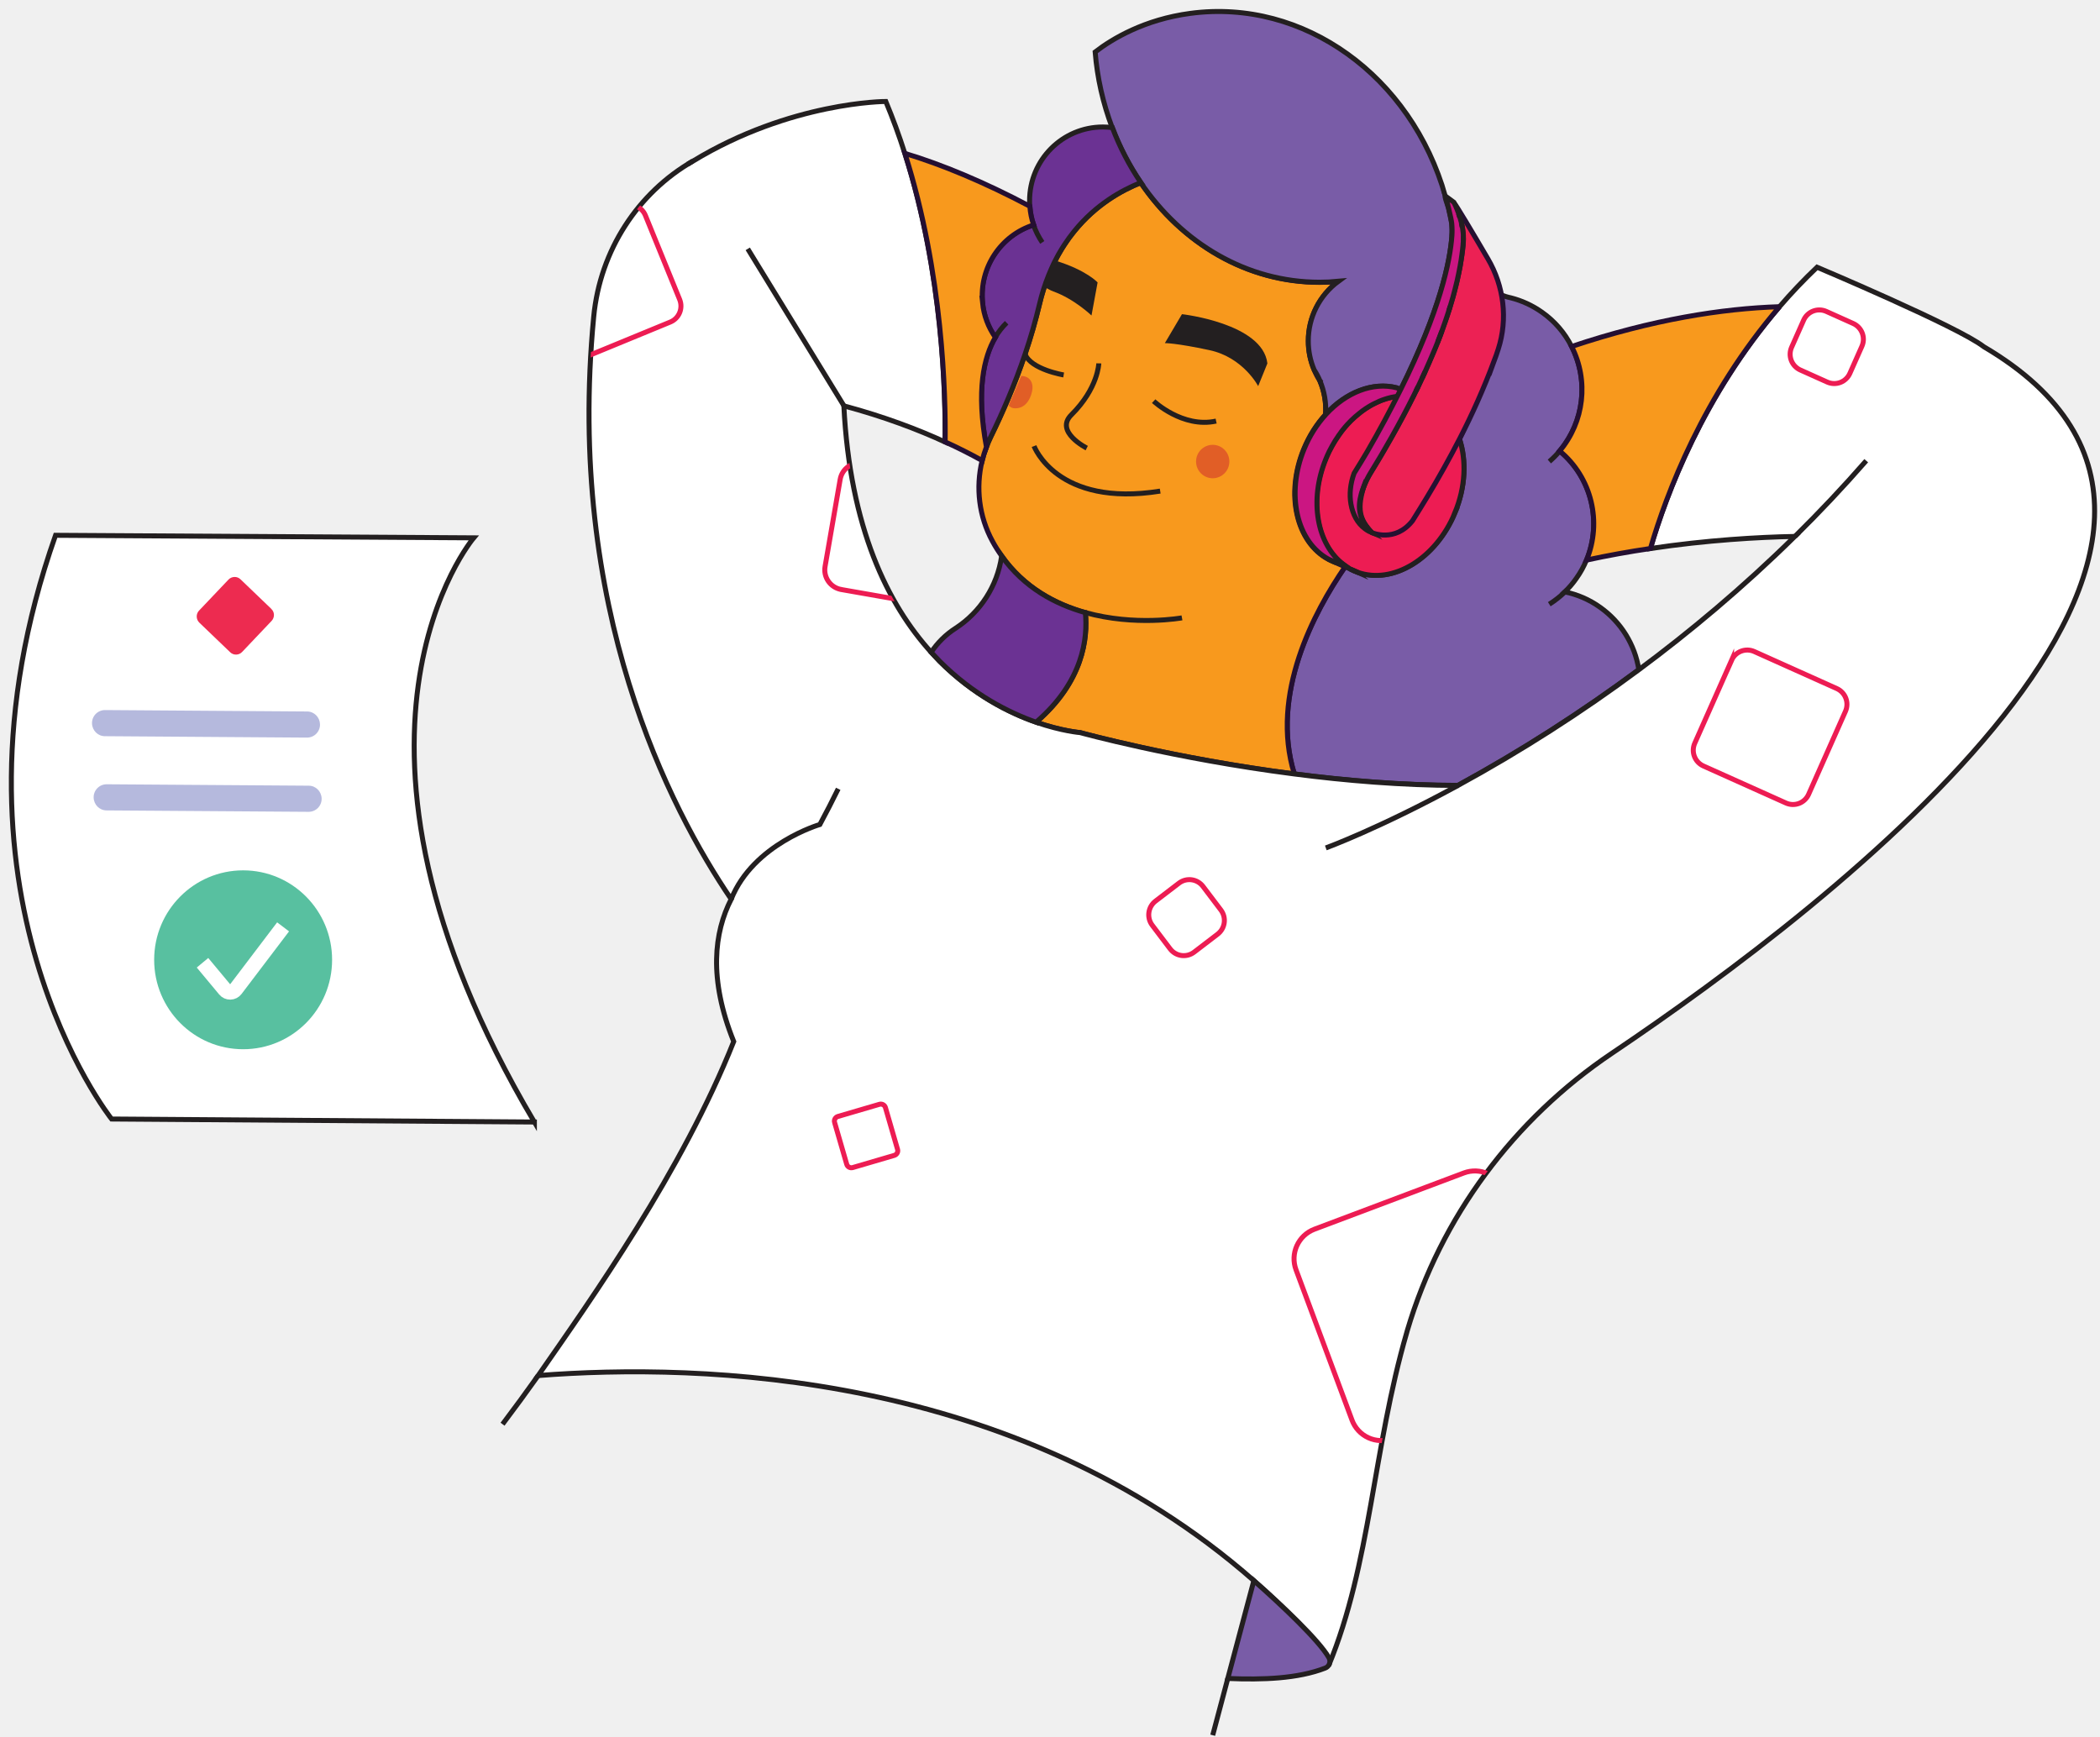
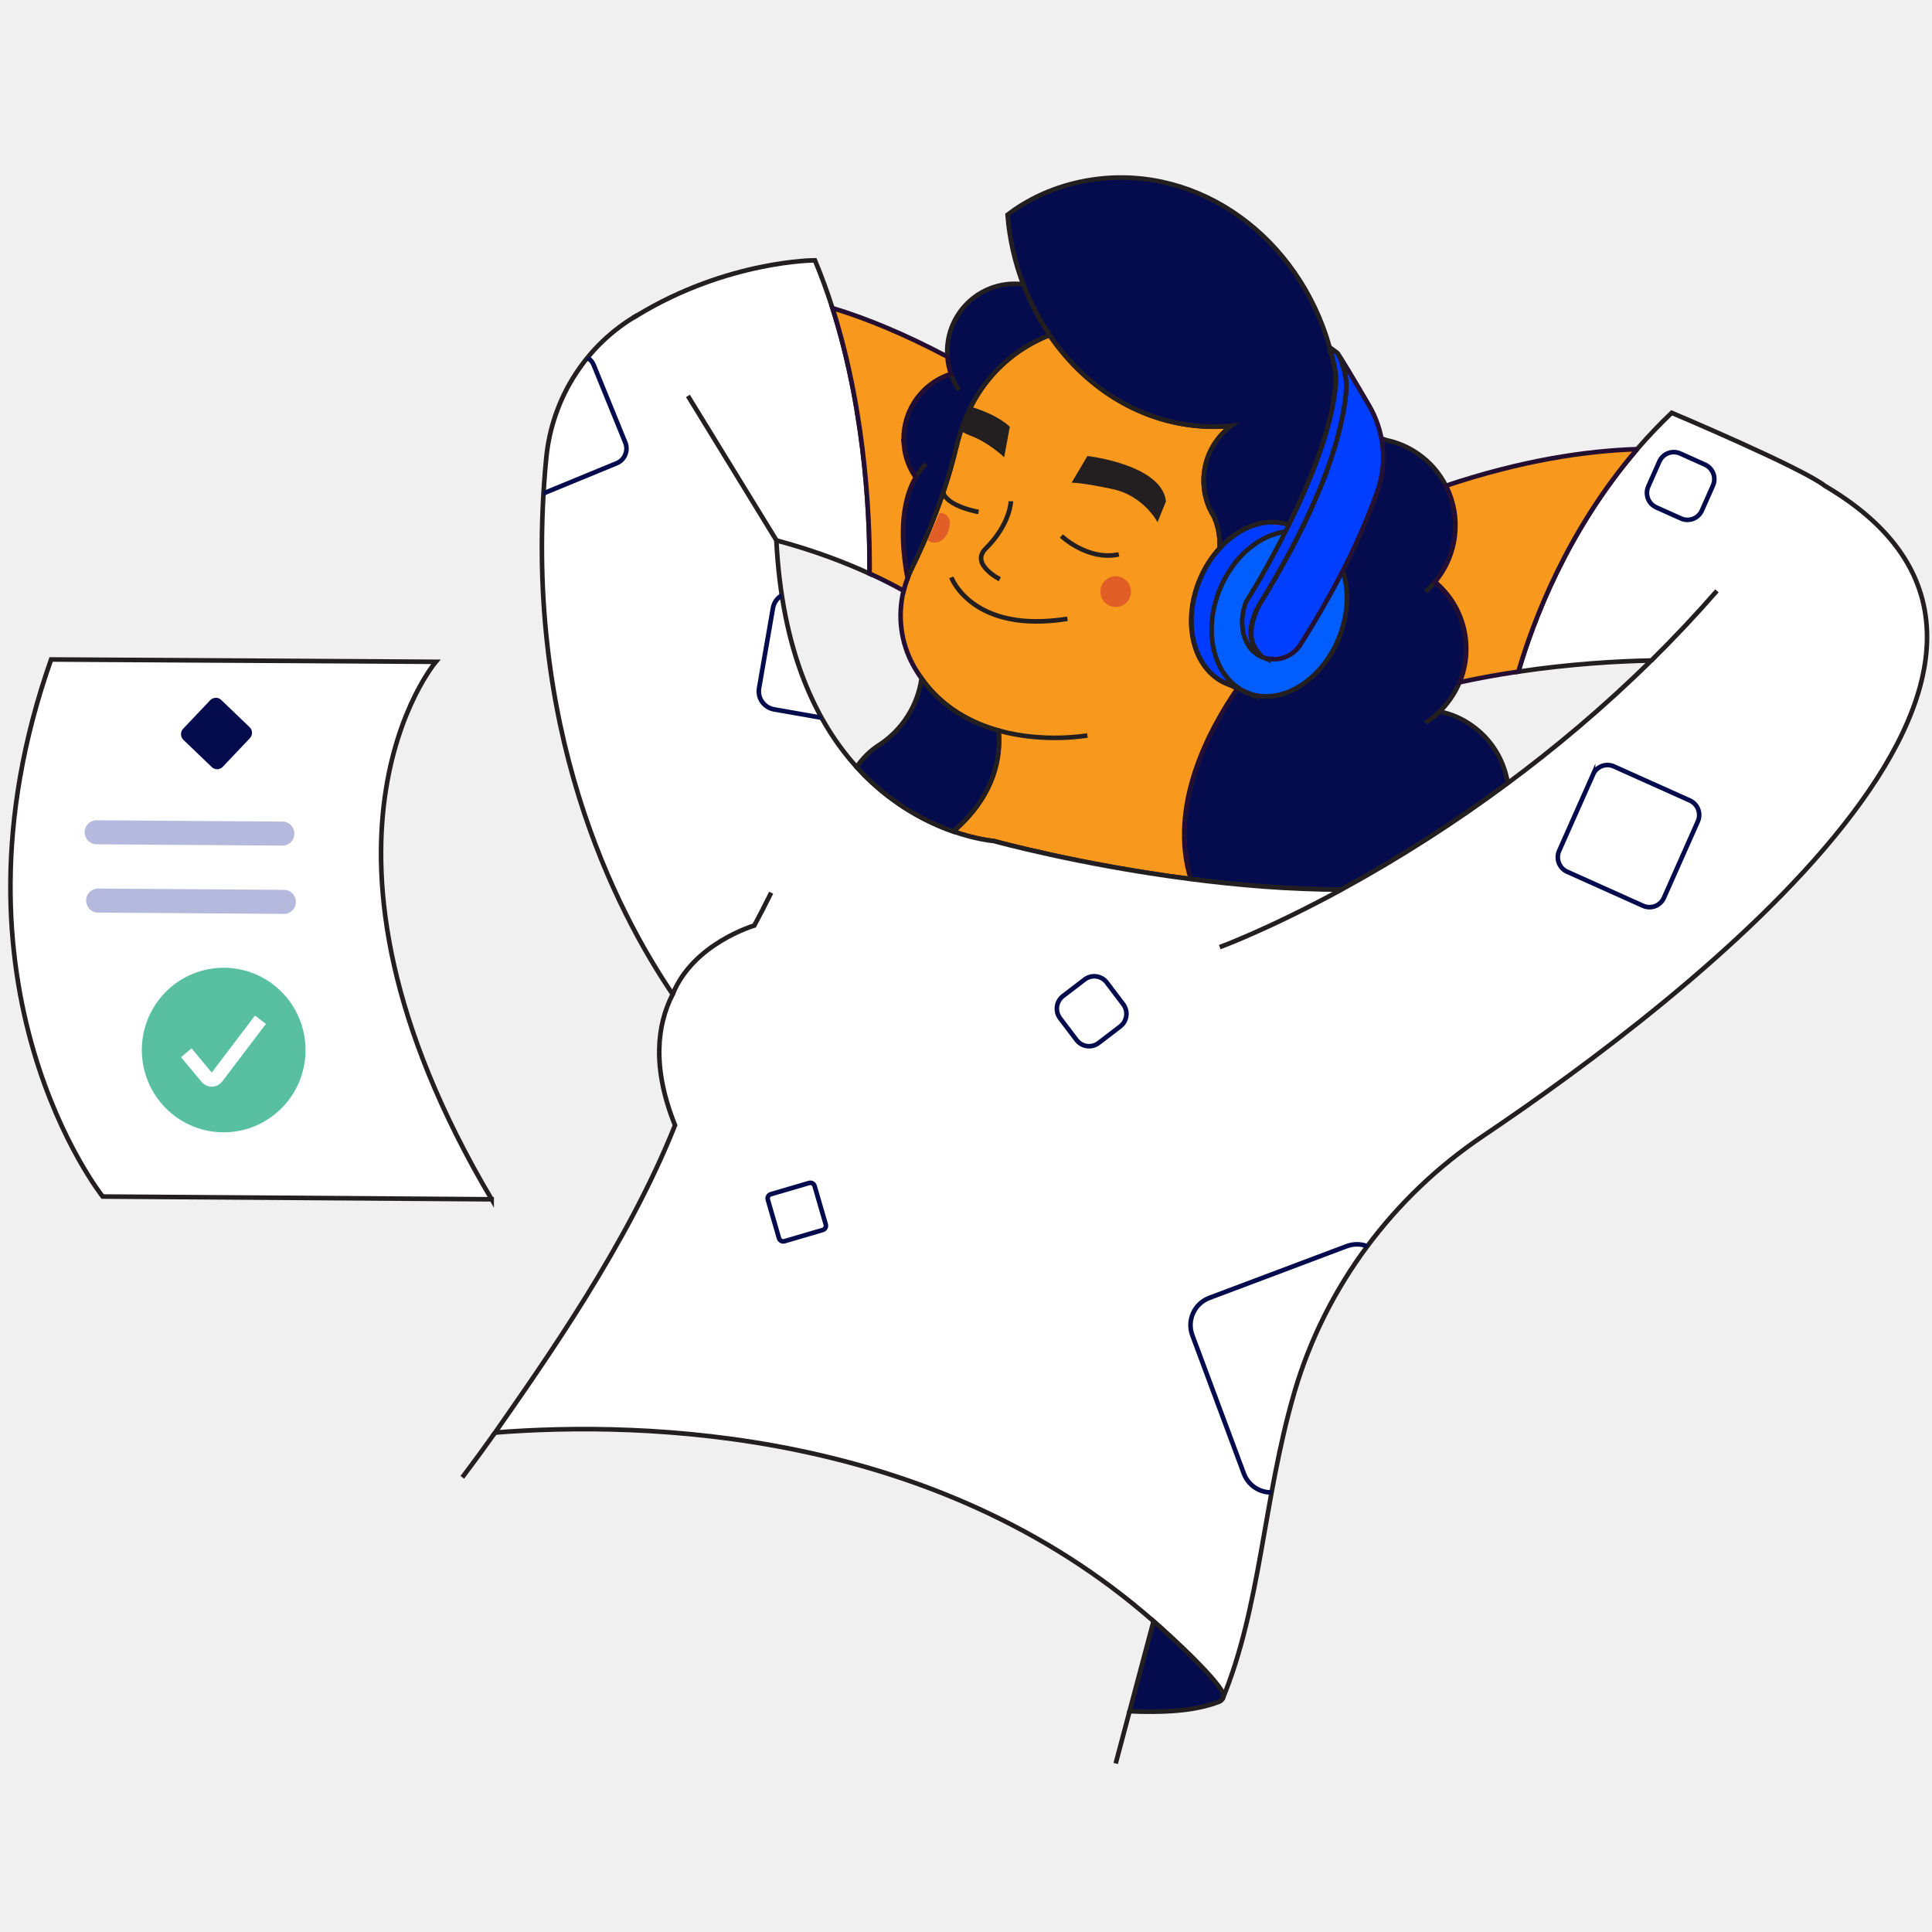
- <svg xmlns="http://www.w3.org/2000/svg" width="243" height="201" fill="none" viewBox="0 0 243 201">
-   <g clip-path="url(#a)">
-     <path fill="#fff" stroke="#231F20" stroke-miterlimit="10" stroke-width=".577" d="m61.837 129.842-48.922-.346s-21.01-26.341-6.487-67.55l48.388.293S35.361 85.15 61.837 129.85z" />
-     <path fill="#B5B9DD" d="M37.028 83.812a1.503 1.503 0 0 1-1.512 1.546l-23.374-.164c-.816 0-1.47-.657-1.495-1.478a1.503 1.503 0 0 1 1.512-1.546l23.374.164c.816 0 1.47.657 1.495 1.477M37.218 92.4a1.503 1.503 0 0 1-1.513 1.546l-23.373-.164c-.817 0-1.47-.657-1.496-1.478a1.503 1.503 0 0 1 1.513-1.546l23.373.164c.817 0 1.47.657 1.496 1.477" />
-     <path fill="#ED2B50" d="m31.4 70.464-3.575-3.43a.96.96 0 0 0-.696-.268 1 1 0 0 0-.688.302l-3.411 3.594a.97.97 0 0 0-.267.7 1 1 0 0 0 .301.691l3.575 3.43c.189.182.438.277.696.268a.96.96 0 0 0 .679-.302l3.411-3.594c.18-.19.275-.44.275-.7a.95.95 0 0 0-.3-.683z" />
-     <path fill="#58C0A0" d="M28.134 121.419c5.685 0 10.294-4.634 10.294-10.35s-4.609-10.35-10.294-10.35-10.295 4.634-10.295 10.35 4.609 10.35 10.295 10.35" />
-     <path stroke="#fff" stroke-miterlimit="10" stroke-width="1.73" d="m23.434 111.413 2.595 3.119a.787.787 0 0 0 1.229-.026l5.5-7.248" />
-     <path fill="#795CA7" stroke="#231F20" stroke-miterlimit="10" stroke-width=".577" d="M189.646 77.486a179 179 0 0 1-20.942 13.4c-6.497-.017-13.002-.562-18.931-1.33-2.836-9.227 2.294-18.782 5.878-23.983l.618.276h.018c.163.095.335.173.498.25.086.035.172.07.258.096l.034.017c4.073 1.469 9.075-1.546 11.283-6.894 1.238-2.972 1.341-6.056.524-8.536 3.24-6.298 2.149-13.39 2.957-17.252.085-.398 1.452.63 2.973.933 1.263.32 2.492.872 3.626 1.676a10.76 10.76 0 0 1 3.412 3.948c1.787 3.516 1.624 7.879-.791 11.326-.189.268-.387.518-.593.769 3.721 3.093 4.924 8.25 3.111 12.622a10.5 10.5 0 0 1-1.169 2.117c-.404.578-.85 1.105-1.34 1.572 1.426.294 2.827.881 4.09 1.788a10.93 10.93 0 0 1 4.477 7.205z" />
-     <path fill="#F8991D" stroke="#240F32" stroke-miterlimit="10" stroke-width=".577" d="M149.772 89.564c-13.99-1.797-24.783-4.786-24.783-4.786s-2.079-.156-5.095-1.201c5.456-4.7 5.989-9.728 5.697-12.683-3.48-.976-7.09-2.894-9.685-6.565-.378-.527-.73-1.08-1.057-1.685-1.572-2.877-1.959-6.212-1.203-9.34.129-.535.292-1.062.49-1.572.146-.397.318-.786.498-1.166 1.367-2.79 2.785-6.056 3.979-9.59a64 64 0 0 0 1.667-5.78 23 23 0 0 1 1.04-3.3c.086-.198.163-.397.249-.596q.129-.295.258-.578.13-.287.275-.562c.086-.164.163-.32.249-.475q.129-.236.258-.458a8 8 0 0 1 .266-.45c.086-.146.181-.293.275-.431.361-.562.748-1.097 1.152-1.581 2.492-3.076 5.474-4.743 7.699-5.624 4.77 7.006 12.263 11.533 20.693 11.533.739 0 1.461-.035 2.183-.104a8.52 8.52 0 0 0-3.48 6.895c0 1.192.24 2.324.678 3.352.172.423.387.829.636 1.218.55 1.27.765 2.618.679 3.922-1.014 1.097-1.882 2.454-2.518 3.991-2.165 5.236-.876 10.808 2.862 12.787h.017l.791.362 1.108.493c-3.583 5.2-8.713 14.756-5.878 23.983z" />
-     <path fill="#fff" stroke="#231F20" stroke-miterlimit="10" stroke-width=".577" d="M186.509 121.893c-11.326 7.629-19.774 18.929-23.658 32.061-.026.095-.051.19-.077.276-3.901 13.417-4.176 26.799-9.032 38.523.396-1.27-4.941-6.583-8.653-9.84-27.567-24.19-63.943-25.201-82.814-23.732 6.23-8.959 16.654-23.646 22.627-38.653-2.93-7.283-2.26-12.63-.293-16.475-7.072-10.41-19.163-33.65-15.906-67.421.74-7.698 5.139-14.341 11.455-17.978h.009c11.377-6.912 22.334-6.912 22.334-6.912a75 75 0 0 1 2.199 6.005c4.426 13.9 4.727 28.095 4.658 33.4-3.102-1.426-7.012-2.921-11.713-4.182.714 14.108 5.07 22.963 10.106 28.518.327.354.662.708.988 1.045 3.876 3.88 8.018 5.953 11.154 7.05 3.017 1.045 5.096 1.2 5.096 1.2s10.793 2.99 24.783 4.787c5.93.769 12.435 1.313 18.931 1.33a178.6 178.6 0 0 0 20.942-13.399c5.869-4.354 12.014-9.477 18.046-15.421-4.245.086-10.157.423-16.714 1.4 1.83-6.29 6.101-17.711 14.944-27.992a63 63 0 0 1 4.339-4.561s16.293 6.868 19.292 9.2c37.742 22.22-17.332 64.475-43.043 81.771Z" />
-     <path stroke="#231F20" stroke-miterlimit="10" stroke-width=".577" d="M125.591 70.887c5.757 1.607 11.18.613 11.18.613" />
-     <path fill="#795CA7" stroke="#231F20" stroke-miterlimit="10" stroke-width=".577" d="M168.007 27.302c-.215 2.98-1.375 8.605-5.93 17.788l-.481-.216c-2.767-.717-5.878.527-8.206 3.067a8.5 8.5 0 0 0-.679-3.922 7 7 0 0 0-.292-.622c-.112-.199-.224-.406-.353-.596a8.5 8.5 0 0 1-.679-3.352 8.55 8.55 0 0 1 3.481-6.895c-.722.07-1.453.104-2.183.104-8.43 0-15.923-4.518-20.693-11.533a30.6 30.6 0 0 1-3.3-6.367 32 32 0 0 1-1.967-8.743c1.993-1.538 5.706-3.759 11.008-4.467 13.104-1.754 25.582 7.24 29.518 21.166-.138-.095.163.787.352 1.34.137.596.266 1.2.378 1.814.043.475.052.941.017 1.408z" />
-     <path stroke="#231F20" stroke-miterlimit="10" stroke-width=".577" d="m153.751 64.734.791.355c-.095-.035-.198-.078-.293-.113a4 4 0 0 1-.498-.242ZM164.166 46.014l-.705-.31" />
-     <path fill="#ED1C53" stroke="#231F20" stroke-miterlimit="10" stroke-width=".577" d="M168.368 59.328c-2.208 5.339-7.201 8.354-11.283 6.894l-.034-.018-.765-.336h-.017a8 8 0 0 1-.567-.355c-.086-.052-.164-.112-.25-.172-3.102-2.307-4.056-7.439-2.053-12.268 1.684-4.078 4.992-6.8 8.275-7.206a6 6 0 0 1 1.847.026c.086.01.155.026.241.035q.194.037.387.086l1.847.821c1.349.89 2.329 2.29 2.879 3.965.825 2.471.713 5.564-.524 8.536z" />
-     <path stroke="#231F20" stroke-miterlimit="10" stroke-width=".577" d="M157.051 66.203q-.129-.04-.258-.095a5 5 0 0 1-.498-.233l.765.337zM166.014 46.833l-1.848-.821c.284.069.559.164.825.276.361.156.705.337 1.023.545Z" />
-     <path fill="#CB1682" stroke="#231F20" stroke-miterlimit="10" stroke-width=".577" d="M163.779 45.929a2 2 0 0 0-.241-.035 6.2 6.2 0 0 0-1.323-.069c-.095 0-.181 0-.275.017-.086 0-.172.009-.249.026h-.009c-.086.009-.172.026-.249.035a6 6 0 0 0-.885.198l-.335.104c-.421.138-.843.32-1.255.536-.095.052-.198.095-.292.155-.095.052-.181.095-.267.156q-.386.233-.773.518c-.094.07-.189.138-.275.216a12 12 0 0 0-1.014.89c-.137.138-.284.285-.421.44l-.009.01c-.154.172-.318.353-.464.544-.129.155-.257.32-.369.492-.069.078-.12.155-.172.233 0 0-.009.009-.009.017-.111.156-.214.32-.318.484-.025.026-.034.052-.051.07-.129.215-.258.423-.378.647-.121.216-.232.424-.344.648a.4.4 0 0 0-.026.06q-.18.364-.335.752c-2.002 4.83-1.048 9.962 2.054 12.268a5.5 5.5 0 0 1-.911-.25l-.791-.355h-.017c-3.738-1.987-5.027-7.559-2.861-12.794a13.6 13.6 0 0 1 2.518-3.992c2.337-2.548 5.439-3.784 8.206-3.067l.481.216 1.375.605h.017s.086.07.121.095q.1.063.189.138z" />
-     <path fill="#EC2154" stroke="#251132" stroke-miterlimit="10" stroke-width=".577" d="M172.837 41.901a83 83 0 0 1-3.944 8.89 113 113 0 0 1-3.756 6.73c-.541.89-1.099 1.806-1.692 2.747-2.028 2.575-4.718 1.365-4.718 1.365-1.538-1.546-1.633-2.903-1.212-4.449.095-.337.206-.665.344-.985a10.4 10.4 0 0 1 .782-1.546c.284-.458.559-.907.825-1.357a127 127 0 0 0 1.572-2.712c.929-1.65 1.762-3.214 2.501-4.7a1 1 0 0 1 .052-.095s0-.017.008-.026c.086-.173.172-.337.249-.51.086-.173.164-.337.25-.5.163-.338.318-.666.464-.994.111-.251.232-.502.343-.743.164-.363.318-.718.473-1.072.077-.172.155-.337.215-.5.086-.2.163-.39.249-.58a35.58 35.58 0 0 0 .524-1.279c.172-.422.327-.837.473-1.243s.292-.804.421-1.192c.069-.2.138-.39.198-.58.068-.19.129-.38.18-.56q.092-.283.172-.554c.06-.19.112-.363.163-.544q.077-.27.155-.527c.077-.276.155-.544.215-.812l.051-.199.078-.294c.051-.19.094-.38.137-.578.069-.294.129-.588.189-.873.026-.147.052-.285.086-.415.026-.147.052-.293.086-.44.077-.432.138-.856.198-1.262.026-.13.034-.259.051-.388q.013-.107.026-.2c.026-.198.043-.388.06-.578v-.07l.026-.301a3.4 3.4 0 0 0 0-.657c0-.078-.009-.155-.017-.242 0-.035 0-.078-.009-.112 0-.07-.008-.13-.026-.199-.008-.086-.025-.181-.034-.276-.009-.06-.026-.121-.034-.182-.035-.155-.069-.32-.103-.466 0-.035-.018-.07-.026-.095-.035-.156-.086-.32-.129-.467 0-.017-.009-.035-.017-.052a12.187 12.187 0 0 0-.361-1.02c-.052-.129-.103-.258-.163-.38a4 4 0 0 0-.172-.362c.18.138 2.182 3.499 3.927 6.48 1.856 3.153 2.329 6.963 1.203 10.453-.163.51-.344 1.028-.533 1.538z" />
-     <path fill="#CB1682" stroke="#231F20" stroke-miterlimit="10" stroke-width=".577" d="M169.322 27.3v.657c0 .104-.008.199-.026.302v.07c-.017.19-.034.38-.06.578-.026.19-.051.398-.077.588-.052.406-.12.83-.198 1.261-.051.276-.103.562-.163.847-.06.293-.12.587-.189.881-.069.285-.138.579-.215.872l-.051.2q-.101.399-.215.811c-.052.173-.095.355-.155.527-.052.182-.103.363-.163.545-.052.181-.112.362-.172.553-.052.19-.112.371-.181.561-.06.19-.128.38-.197.579-.138.389-.275.786-.421 1.192q-.23.608-.473 1.244c-.094.233-.18.467-.275.691a9 9 0 0 1-.249.588c-.077.19-.163.38-.249.579-.069.164-.138.337-.215.5q-.23.53-.473 1.072c-.112.25-.232.492-.344.743q-.218.49-.464.993c-.085.165-.154.337-.249.502-.086.172-.163.337-.249.51 0 0 0 .017-.009.025a1 1 0 0 1-.051.095 105 105 0 0 1-2.501 4.7 108 108 0 0 1-2.397 4.07 10 10 0 0 0-.782 1.537c-.138.328-.25.657-.344.993-.421 1.547-.327 2.903 1.212 4.45l-.344-.147h-.009a4 4 0 0 1-.447-.294c-.85-.63-1.4-1.659-1.606-2.86-.19-1.097-.078-2.332.369-3.55q.8-1.286 1.521-2.506a129 129 0 0 0 3.867-7.188c4.554-9.174 5.715-14.807 5.929-17.788a8.4 8.4 0 0 0-.017-1.4c-.051-.63-.601-2.73-.73-3.17.154.112.326.224.498.345.155.113.318.234.481.355q.094.18.172.363c.06.13.112.25.164.38.068.172.137.337.197.518.06.164.112.328.163.501 0 .017.009.035.018.052l.129.466c0 .035.017.07.025.095l.103.467c.009.06.026.121.035.181q.024.145.034.277c.009.069.017.138.026.199 0 .034.009.077.009.112q.002.127.017.242z" />
-     <path stroke="#231F20" stroke-miterlimit="10" stroke-width=".577" d="M168.935 25.202a8 8 0 0 0-.164-.5M169.201 26.29c-.035-.155-.069-.319-.103-.466M167.81 35.44q-.08.269-.172.552M166.838 38.334q-.217.608-.473 1.244M164.905 43.016c-.111.25-.223.492-.343.743M164.089 44.754c-.086.164-.163.337-.249.501M158.082 55.56a8 8 0 0 0-.224.631M158.718 61.633c-.997-1.157-1.925-2.246-.868-5.434" />
-     <path fill="#6B3293" stroke="#231F20" stroke-miterlimit="10" stroke-width=".577" d="M132.01 21.132c-2.217.88-5.208 2.548-7.7 5.624-.395.484-.782 1.02-1.151 1.58a7 7 0 0 0-.275.433 8 8 0 0 0-.267.449c-.094.147-.172.302-.258.458-.085.155-.171.31-.249.475-.094.181-.189.363-.275.562-.094.19-.18.38-.258.578-.085.2-.171.398-.249.596a23 23 0 0 0-1.04 3.3 63 63 0 0 1-1.667 5.78c-1.194 3.534-2.612 6.8-3.978 9.59q-.282.57-.499 1.166c-1.211-6.522-.318-10.401 1.031-12.682a8.55 8.55 0 0 1 4.426-13.02 8.5 8.5 0 0 1-.438-2.16c-.026-.207-.026-.414-.026-.63 0-4.717 3.798-8.536 8.49-8.536.37 0 .739.026 1.091.07a30.6 30.6 0 0 0 3.3 6.367z" />
-     <path stroke="#231F20" stroke-miterlimit="10" stroke-width=".577" d="M120.606 28.054a8.6 8.6 0 0 1-1.014-2.03M180.484 52.184c-.369.449-.773.855-1.203 1.226M181.078 68.504c-.559.544-1.16 1.01-1.805 1.417M152.874 44.268c-.051-.086-.111-.164-.154-.25M116.482 37.35a8 8 0 0 0-1.315 1.684" />
-     <path fill="#6B3293" stroke="#231F20" stroke-miterlimit="10" stroke-width=".577" d="M119.892 83.577c-3.136-1.098-7.278-3.171-11.154-7.05a62 62 0 0 1-.988-1.046 9.6 9.6 0 0 1 2.827-2.781 11.99 11.99 0 0 0 5.319-8.285v-.087c2.604 3.672 6.213 5.59 9.694 6.566.292 2.955-.241 7.983-5.698 12.682Z" />
-     <path fill="#F8991D" stroke="#240F32" stroke-miterlimit="10" stroke-width=".577" d="M113.698 35.068a8.4 8.4 0 0 0 1.478 3.974c-1.341 2.29-2.235 6.16-1.032 12.682-.197.519-.36 1.037-.489 1.573a62 62 0 0 0-4.288-2.16c.068-5.304-.232-19.49-4.658-33.39 4.297 1.304 9.1 3.29 14.462 6.124.052.752.198 1.469.439 2.16-3.781 1.192-6.334 4.933-5.904 9.046z" />
-     <path stroke="#231F20" stroke-miterlimit="10" stroke-width=".577" d="M80.158 18.645c-.207.12-.413.25-.619.38M215.949 53.315a161 161 0 0 1-8.25 8.76M168.712 90.895c-9.186 5.002-15.296 7.23-15.296 7.23" />
-     <path fill="#F8991D" stroke="#240F32" stroke-miterlimit="10" stroke-width=".577" d="M205.929 35.482c-8.843 10.281-13.113 21.702-14.952 27.992a114 114 0 0 0-7.391 1.339c1.814-4.372.619-9.538-3.11-12.622a11.025 11.025 0 0 0 1.383-12.095c9.375-3.136 17.41-4.389 24.061-4.605z" />
-     <path stroke="#231F20" stroke-miterlimit="10" stroke-width=".577" d="M62.275 159.18a237 237 0 0 1-4.125 5.633" />
-     <path fill="#795CA7" stroke="#231F20" stroke-miterlimit="10" stroke-width=".577" d="M145.089 182.912c3.127 2.747 7.553 6.92 8.687 8.925a.84.84 0 0 1-.438 1.2c-3.171 1.227-7.184 1.365-11.266 1.201z" />
-     <path stroke="#231F20" stroke-miterlimit="10" stroke-width=".577" d="m142.073 194.238-1.745 6.566" />
-     <path fill="#231F20" d="m134.795 39.699 1.976-3.343s9.35 1.053 9.883 5.701l-1.066 2.627s-1.719-3.326-5.637-4.164c-3.919-.838-5.147-.812-5.147-.812zM120.933 33.27c.318.13.61.337.953.458 2.407.855 4.417 2.782 4.417 2.782l.705-3.827s-1.289-1.426-4.89-2.523l-1.177 3.11z" />
-     <path stroke="#231F20" stroke-miterlimit="10" stroke-width=".577" d="M127.146 42.049s-.061 2.868-3.171 5.952c-1.985 1.961 1.778 3.853 1.778 3.853M119.652 51.621s2.621 7.127 14.6 5.21M133.497 46.42s3.351 3.162 7.227 2.307M123.081 43.389s-3.79-.63-4.469-2.41" />
-     <path fill="#E15E26" d="M140.328 55.345a1.93 1.93 0 0 0 1.925-1.935 1.93 1.93 0 0 0-1.925-1.935 1.93 1.93 0 0 0-1.925 1.935 1.93 1.93 0 0 0 1.925 1.935M116.705 46.948c.309.208.395.303.791.303 1.065 0 1.693-.89 1.925-1.936s-.284-1.805-1.246-1.805z" />
-     <path stroke="#231F20" stroke-miterlimit="10" stroke-width=".577" d="m97.654 46.957-11.129-18.16" />
-     <path fill="#fff" d="M96.993 91.283a122 122 0 0 1-2.123 4.13s-7.691 2.246-10.252 8.622" />
-     <path stroke="#231F20" stroke-miterlimit="10" stroke-width=".577" d="M96.993 91.283a122 122 0 0 1-2.123 4.13s-7.691 2.246-10.252 8.622" />
-     <mask id="b" width="181" height="182" x="62" y="11" maskUnits="userSpaceOnUse" style="mask-type:luminance">
-       <path fill="#fff" d="M186.509 121.893c-11.326 7.629-19.774 18.929-23.658 32.061-.026.095-.051.19-.077.276-3.901 13.417-4.176 26.799-9.032 38.523.396-1.27-4.941-6.583-8.653-9.84-27.567-24.19-63.943-25.201-82.814-23.732 6.23-8.959 16.654-23.646 22.627-38.653-2.93-7.283-2.26-12.63-.293-16.475-7.072-10.41-19.163-33.65-15.906-67.421.74-7.698 5.139-14.341 11.455-17.978h.009c11.377-6.912 22.334-6.912 22.334-6.912a75 75 0 0 1 2.199 6.005c4.426 13.9 4.727 28.095 4.658 33.4-3.102-1.426-7.012-2.921-11.713-4.182.714 14.108 5.07 22.963 10.106 28.518.327.354.662.708.988 1.045 3.876 3.88 8.018 5.953 11.154 7.05 3.017 1.045 5.096 1.2 5.096 1.2s10.793 2.99 24.783 4.787c5.93.769 12.435 1.313 18.931 1.33a178.6 178.6 0 0 0 20.942-13.399c5.869-4.354 12.014-9.477 18.046-15.421-4.245.086-10.157.423-16.714 1.4 1.83-6.29 6.101-17.711 14.944-27.992a63 63 0 0 1 4.339-4.561s16.293 6.868 19.292 9.2c37.742 22.22-17.332 64.475-43.043 81.771" />
-     </mask>
-     <g stroke="#ED1C53" stroke-miterlimit="10" stroke-width=".577" mask="url(#b)">
-       <path d="m97.34 68.22 10.014 1.755a2.295 2.295 0 0 0 2.654-1.876l1.746-10.069a2.305 2.305 0 0 0-1.866-2.668l-10.015-1.756a2.296 2.296 0 0 0-2.654 1.877L95.473 65.55a2.306 2.306 0 0 0 1.866 2.668ZM149.971 146.951l6.476 17.386a3.63 3.63 0 0 0 4.679 2.141l17.294-6.511a3.66 3.66 0 0 0 2.129-4.704l-6.476-17.387a3.63 3.63 0 0 0-4.679-2.14l-17.294 6.511a3.66 3.66 0 0 0-2.129 4.704ZM208.321 42.816l3.115 1.398a1.98 1.98 0 0 0 2.622-1.01l1.39-3.131a2 2 0 0 0-1.003-2.636l-3.116-1.398a1.98 1.98 0 0 0-2.622 1.01l-1.39 3.132a2 2 0 0 0 1.004 2.635ZM96.576 129.897l1.402 4.835a.56.56 0 0 0 .693.382l4.809-1.41a.56.56 0 0 0 .38-.696l-1.402-4.836a.56.56 0 0 0-.693-.381l-4.81 1.41a.56.56 0 0 0-.38.696ZM166.401 77.436l.719 2.48a.56.56 0 0 0 .693.382l2.466-.723a.563.563 0 0 0 .38-.697l-.719-2.48a.56.56 0 0 0-.693-.381l-2.467.723a.56.56 0 0 0-.379.696ZM61.331 30.431l3.964 9.73a1.98 1.98 0 0 0 2.589 1.09l9.678-3.984a2 2 0 0 0 1.085-2.603l-3.964-9.73a1.98 1.98 0 0 0-2.589-1.09l-9.678 3.984a2 2 0 0 0-1.085 2.603ZM200.37 76.406l-4.262 9.602a2 2 0 0 0 1.004 2.635l9.55 4.285a1.98 1.98 0 0 0 2.621-1.009l4.262-9.601a2 2 0 0 0-1.003-2.636l-9.55-4.285a1.98 1.98 0 0 0-2.622 1.01ZM133.332 107.073l2.066 2.729a1.976 1.976 0 0 0 2.781.38l2.715-2.077a2 2 0 0 0 .378-2.797l-2.066-2.729a1.98 1.98 0 0 0-2.782-.38l-2.715 2.077a2.003 2.003 0 0 0-.377 2.797Z" />
-     </g>
+ <svg xmlns="http://www.w3.org/2000/svg" id="SvgjsSvg1560" width="288" height="288" version="1.1">
+   <defs id="SvgjsDefs1561" />
+   <g id="SvgjsG1562">
+     <svg viewBox="0 0 243 201" width="288" height="288">
+       <g clip-path="url(#a)">
+         <path fill="#fff" stroke="#231F20" stroke-miterlimit="10" stroke-width=".577" d="m61.837 129.842-48.922-.346s-21.01-26.341-6.487-67.55l48.388.293S35.361 85.15 61.837 129.85z" class="svgShape colorffffff-1 svgStroke colorStroke231f20-1 selectable" />
+         <path fill="#B5B9DD" d="M37.028 83.812a1.503 1.503 0 0 1-1.512 1.546l-23.374-.164c-.816 0-1.47-.657-1.495-1.478a1.503 1.503 0 0 1 1.512-1.546l23.374.164c.816 0 1.47.657 1.495 1.477M37.218 92.4a1.503 1.503 0 0 1-1.513 1.546l-23.373-.164c-.817 0-1.47-.657-1.496-1.478a1.503 1.503 0 0 1 1.513-1.546l23.373.164c.817 0 1.47.657 1.496 1.477" class="svgShape colorb5b9dd-2 selectable" />
+         <path fill="#050c4e" d="m31.4 70.464-3.575-3.43a.96.96 0 0 0-.696-.268 1 1 0 0 0-.688.302l-3.411 3.594a.97.97 0 0 0-.267.7 1 1 0 0 0 .301.691l3.575 3.43c.189.182.438.277.696.268a.96.96 0 0 0 .679-.302l3.411-3.594c.18-.19.275-.44.275-.7a.95.95 0 0 0-.3-.683z" class="svgShape colored2b50-3 selectable" />
+         <path fill="#58C0A0" d="M28.134 121.419c5.685 0 10.294-4.634 10.294-10.35s-4.609-10.35-10.294-10.35-10.295 4.634-10.295 10.35 4.609 10.35 10.295 10.35" class="svgShape color58c0a0-4 selectable" />
+         <path stroke="#fff" stroke-miterlimit="10" stroke-width="1.73" d="m23.434 111.413 2.595 3.119a.787.787 0 0 0 1.229-.026l5.5-7.248" fill="none" class="svgStroke colorStrokeffffff-5 selectable" />
+         <path fill="#050c4e" stroke="#231F20" stroke-miterlimit="10" stroke-width=".577" d="M189.646 77.486a179 179 0 0 1-20.942 13.4c-6.497-.017-13.002-.562-18.931-1.33-2.836-9.227 2.294-18.782 5.878-23.983l.618.276h.018c.163.095.335.173.498.25.086.035.172.07.258.096l.034.017c4.073 1.469 9.075-1.546 11.283-6.894 1.238-2.972 1.341-6.056.524-8.536 3.24-6.298 2.149-13.39 2.957-17.252.085-.398 1.452.63 2.973.933 1.263.32 2.492.872 3.626 1.676a10.76 10.76 0 0 1 3.412 3.948c1.787 3.516 1.624 7.879-.791 11.326-.189.268-.387.518-.593.769 3.721 3.093 4.924 8.25 3.111 12.622a10.5 10.5 0 0 1-1.169 2.117c-.404.578-.85 1.105-1.34 1.572 1.426.294 2.827.881 4.09 1.788a10.93 10.93 0 0 1 4.477 7.205z" class="svgShape color795ca7-6 svgStroke colorStroke231f20-6 selectable" />
+         <path fill="#F8991D" stroke="#240F32" stroke-miterlimit="10" stroke-width=".577" d="M149.772 89.564c-13.99-1.797-24.783-4.786-24.783-4.786s-2.079-.156-5.095-1.201c5.456-4.7 5.989-9.728 5.697-12.683-3.48-.976-7.09-2.894-9.685-6.565-.378-.527-.73-1.08-1.057-1.685-1.572-2.877-1.959-6.212-1.203-9.34.129-.535.292-1.062.49-1.572.146-.397.318-.786.498-1.166 1.367-2.79 2.785-6.056 3.979-9.59a64 64 0 0 0 1.667-5.78 23 23 0 0 1 1.04-3.3c.086-.198.163-.397.249-.596q.129-.295.258-.578.13-.287.275-.562c.086-.164.163-.32.249-.475q.129-.236.258-.458a8 8 0 0 1 .266-.45c.086-.146.181-.293.275-.431.361-.562.748-1.097 1.152-1.581 2.492-3.076 5.474-4.743 7.699-5.624 4.77 7.006 12.263 11.533 20.693 11.533.739 0 1.461-.035 2.183-.104a8.52 8.52 0 0 0-3.48 6.895c0 1.192.24 2.324.678 3.352.172.423.387.829.636 1.218.55 1.27.765 2.618.679 3.922-1.014 1.097-1.882 2.454-2.518 3.991-2.165 5.236-.876 10.808 2.862 12.787h.017l.791.362 1.108.493c-3.583 5.2-8.713 14.756-5.878 23.983z" class="svgShape colorf8991d-7 svgStroke colorStroke240f32-7 selectable" />
+         <path fill="#ffffff" stroke="#231F20" stroke-miterlimit="10" stroke-width=".577" d="M186.509 121.893c-11.326 7.629-19.774 18.929-23.658 32.061-.026.095-.051.19-.077.276-3.901 13.417-4.176 26.799-9.032 38.523.396-1.27-4.941-6.583-8.653-9.84-27.567-24.19-63.943-25.201-82.814-23.732 6.23-8.959 16.654-23.646 22.627-38.653-2.93-7.283-2.26-12.63-.293-16.475-7.072-10.41-19.163-33.65-15.906-67.421.74-7.698 5.139-14.341 11.455-17.978h.009c11.377-6.912 22.334-6.912 22.334-6.912a75 75 0 0 1 2.199 6.005c4.426 13.9 4.727 28.095 4.658 33.4-3.102-1.426-7.012-2.921-11.713-4.182.714 14.108 5.07 22.963 10.106 28.518.327.354.662.708.988 1.045 3.876 3.88 8.018 5.953 11.154 7.05 3.017 1.045 5.096 1.2 5.096 1.2s10.793 2.99 24.783 4.787c5.93.769 12.435 1.313 18.931 1.33a178.6 178.6 0 0 0 20.942-13.399c5.869-4.354 12.014-9.477 18.046-15.421-4.245.086-10.157.423-16.714 1.4 1.83-6.29 6.101-17.711 14.944-27.992a63 63 0 0 1 4.339-4.561s16.293 6.868 19.292 9.2c37.742 22.22-17.332 64.475-43.043 81.771Z" class="svgShape colorffffff-8 svgStroke colorStroke231f20-8 selectable" />
+         <path stroke="#231F20" stroke-miterlimit="10" stroke-width=".577" d="M125.591 70.887c5.757 1.607 11.18.613 11.18.613" fill="none" class="svgStroke colorStroke231f20-9 selectable" />
+         <path fill="#050c4e" stroke="#231F20" stroke-miterlimit="10" stroke-width=".577" d="M168.007 27.302c-.215 2.98-1.375 8.605-5.93 17.788l-.481-.216c-2.767-.717-5.878.527-8.206 3.067a8.5 8.5 0 0 0-.679-3.922 7 7 0 0 0-.292-.622c-.112-.199-.224-.406-.353-.596a8.5 8.5 0 0 1-.679-3.352 8.55 8.55 0 0 1 3.481-6.895c-.722.07-1.453.104-2.183.104-8.43 0-15.923-4.518-20.693-11.533a30.6 30.6 0 0 1-3.3-6.367 32 32 0 0 1-1.967-8.743c1.993-1.538 5.706-3.759 11.008-4.467 13.104-1.754 25.582 7.24 29.518 21.166-.138-.095.163.787.352 1.34.137.596.266 1.2.378 1.814.043.475.052.941.017 1.408z" class="svgShape color795ca7-10 svgStroke colorStroke231f20-10 selectable" />
+         <path stroke="#231F20" stroke-miterlimit="10" stroke-width=".577" d="m153.751 64.734.791.355c-.095-.035-.198-.078-.293-.113a4 4 0 0 1-.498-.242ZM164.166 46.014l-.705-.31" fill="none" class="svgStroke colorStroke231f20-11 selectable" />
+         <path fill="#005eff" stroke="#231F20" stroke-miterlimit="10" stroke-width=".577" d="M168.368 59.328c-2.208 5.339-7.201 8.354-11.283 6.894l-.034-.018-.765-.336h-.017a8 8 0 0 1-.567-.355c-.086-.052-.164-.112-.25-.172-3.102-2.307-4.056-7.439-2.053-12.268 1.684-4.078 4.992-6.8 8.275-7.206a6 6 0 0 1 1.847.026c.086.01.155.026.241.035q.194.037.387.086l1.847.821c1.349.89 2.329 2.29 2.879 3.965.825 2.471.713 5.564-.524 8.536z" class="svgShape colored1c53-12 svgStroke colorStroke231f20-12 selectable" />
+         <path stroke="#231F20" stroke-miterlimit="10" stroke-width=".577" d="M157.051 66.203q-.129-.04-.258-.095a5 5 0 0 1-.498-.233l.765.337zM166.014 46.833l-1.848-.821c.284.069.559.164.825.276.361.156.705.337 1.023.545Z" fill="none" class="svgStroke colorStroke231f20-13 selectable" />
+         <path fill="#003cff" stroke="#231F20" stroke-miterlimit="10" stroke-width=".577" d="M163.779 45.929a2 2 0 0 0-.241-.035 6.2 6.2 0 0 0-1.323-.069c-.095 0-.181 0-.275.017-.086 0-.172.009-.249.026h-.009c-.086.009-.172.026-.249.035a6 6 0 0 0-.885.198l-.335.104c-.421.138-.843.32-1.255.536-.095.052-.198.095-.292.155-.095.052-.181.095-.267.156q-.386.233-.773.518c-.094.07-.189.138-.275.216a12 12 0 0 0-1.014.89c-.137.138-.284.285-.421.44l-.009.01c-.154.172-.318.353-.464.544-.129.155-.257.32-.369.492-.069.078-.12.155-.172.233 0 0-.009.009-.009.017-.111.156-.214.32-.318.484-.025.026-.034.052-.051.07-.129.215-.258.423-.378.647-.121.216-.232.424-.344.648a.4.4 0 0 0-.026.06q-.18.364-.335.752c-2.002 4.83-1.048 9.962 2.054 12.268a5.5 5.5 0 0 1-.911-.25l-.791-.355h-.017c-3.738-1.987-5.027-7.559-2.861-12.794a13.6 13.6 0 0 1 2.518-3.992c2.337-2.548 5.439-3.784 8.206-3.067l.481.216 1.375.605h.017s.086.07.121.095q.1.063.189.138z" class="svgShape colorcb1682-14 svgStroke colorStroke231f20-14 selectable" />
+         <path fill="#003fff" stroke="#251132" stroke-miterlimit="10" stroke-width=".577" d="M172.837 41.901a83 83 0 0 1-3.944 8.89 113 113 0 0 1-3.756 6.73c-.541.89-1.099 1.806-1.692 2.747-2.028 2.575-4.718 1.365-4.718 1.365-1.538-1.546-1.633-2.903-1.212-4.449.095-.337.206-.665.344-.985a10.4 10.4 0 0 1 .782-1.546c.284-.458.559-.907.825-1.357a127 127 0 0 0 1.572-2.712c.929-1.65 1.762-3.214 2.501-4.7a1 1 0 0 1 .052-.095s0-.017.008-.026c.086-.173.172-.337.249-.51.086-.173.164-.337.25-.5.163-.338.318-.666.464-.994.111-.251.232-.502.343-.743.164-.363.318-.718.473-1.072.077-.172.155-.337.215-.5.086-.2.163-.39.249-.58a35.58 35.58 0 0 0 .524-1.279c.172-.422.327-.837.473-1.243s.292-.804.421-1.192c.069-.2.138-.39.198-.58.068-.19.129-.38.18-.56q.092-.283.172-.554c.06-.19.112-.363.163-.544q.077-.27.155-.527c.077-.276.155-.544.215-.812l.051-.199.078-.294c.051-.19.094-.38.137-.578.069-.294.129-.588.189-.873.026-.147.052-.285.086-.415.026-.147.052-.293.086-.44.077-.432.138-.856.198-1.262.026-.13.034-.259.051-.388q.013-.107.026-.2c.026-.198.043-.388.06-.578v-.07l.026-.301a3.4 3.4 0 0 0 0-.657c0-.078-.009-.155-.017-.242 0-.035 0-.078-.009-.112 0-.07-.008-.13-.026-.199-.008-.086-.025-.181-.034-.276-.009-.06-.026-.121-.034-.182-.035-.155-.069-.32-.103-.466 0-.035-.018-.07-.026-.095-.035-.156-.086-.32-.129-.467 0-.017-.009-.035-.017-.052a12.187 12.187 0 0 0-.361-1.02c-.052-.129-.103-.258-.163-.38a4 4 0 0 0-.172-.362c.18.138 2.182 3.499 3.927 6.48 1.856 3.153 2.329 6.963 1.203 10.453-.163.51-.344 1.028-.533 1.538z" class="svgShape colorec2154-15 svgStroke colorStroke251132-15 selectable" />
+         <path fill="#003aff" stroke="#231F20" stroke-miterlimit="10" stroke-width=".577" d="M169.322 27.3v.657c0 .104-.008.199-.026.302v.07c-.017.19-.034.38-.06.578-.026.19-.051.398-.077.588-.052.406-.12.83-.198 1.261-.051.276-.103.562-.163.847-.06.293-.12.587-.189.881-.069.285-.138.579-.215.872l-.051.2q-.101.399-.215.811c-.052.173-.095.355-.155.527-.052.182-.103.363-.163.545-.052.181-.112.362-.172.553-.052.19-.112.371-.181.561-.06.19-.128.38-.197.579-.138.389-.275.786-.421 1.192q-.23.608-.473 1.244c-.094.233-.18.467-.275.691a9 9 0 0 1-.249.588c-.077.19-.163.38-.249.579-.069.164-.138.337-.215.5q-.23.53-.473 1.072c-.112.25-.232.492-.344.743q-.218.49-.464.993c-.085.165-.154.337-.249.502-.086.172-.163.337-.249.51 0 0 0 .017-.009.025a1 1 0 0 1-.051.095 105 105 0 0 1-2.501 4.7 108 108 0 0 1-2.397 4.07 10 10 0 0 0-.782 1.537c-.138.328-.25.657-.344.993-.421 1.547-.327 2.903 1.212 4.45l-.344-.147h-.009a4 4 0 0 1-.447-.294c-.85-.63-1.4-1.659-1.606-2.86-.19-1.097-.078-2.332.369-3.55q.8-1.286 1.521-2.506a129 129 0 0 0 3.867-7.188c4.554-9.174 5.715-14.807 5.929-17.788a8.4 8.4 0 0 0-.017-1.4c-.051-.63-.601-2.73-.73-3.17.154.112.326.224.498.345.155.113.318.234.481.355q.094.18.172.363c.06.13.112.25.164.38.068.172.137.337.197.518.06.164.112.328.163.501 0 .017.009.035.018.052l.129.466c0 .035.017.07.025.095l.103.467c.009.06.026.121.035.181q.024.145.034.277c.009.069.017.138.026.199 0 .034.009.077.009.112q.002.127.017.242z" class="svgShape colorcb1682-16 svgStroke colorStroke231f20-16 selectable" />
+         <path stroke="#231F20" stroke-miterlimit="10" stroke-width=".577" d="M168.935 25.202a8 8 0 0 0-.164-.5M169.201 26.29c-.035-.155-.069-.319-.103-.466M167.81 35.44q-.08.269-.172.552M166.838 38.334q-.217.608-.473 1.244M164.905 43.016c-.111.25-.223.492-.343.743M164.089 44.754c-.086.164-.163.337-.249.501M158.082 55.56a8 8 0 0 0-.224.631M158.718 61.633c-.997-1.157-1.925-2.246-.868-5.434" fill="none" class="svgStroke colorStroke231f20-17 selectable" />
+         <path fill="#050c4e" stroke="#231F20" stroke-miterlimit="10" stroke-width=".577" d="M132.01 21.132c-2.217.88-5.208 2.548-7.7 5.624-.395.484-.782 1.02-1.151 1.58a7 7 0 0 0-.275.433 8 8 0 0 0-.267.449c-.094.147-.172.302-.258.458-.085.155-.171.31-.249.475-.094.181-.189.363-.275.562-.094.19-.18.38-.258.578-.085.2-.171.398-.249.596a23 23 0 0 0-1.04 3.3 63 63 0 0 1-1.667 5.78c-1.194 3.534-2.612 6.8-3.978 9.59q-.282.57-.499 1.166c-1.211-6.522-.318-10.401 1.031-12.682a8.55 8.55 0 0 1 4.426-13.02 8.5 8.5 0 0 1-.438-2.16c-.026-.207-.026-.414-.026-.63 0-4.717 3.798-8.536 8.49-8.536.37 0 .739.026 1.091.07a30.6 30.6 0 0 0 3.3 6.367z" class="svgShape color6b3293-18 svgStroke colorStroke231f20-18 selectable" />
+         <path stroke="#231F20" stroke-miterlimit="10" stroke-width=".577" d="M120.606 28.054a8.6 8.6 0 0 1-1.014-2.03M180.484 52.184c-.369.449-.773.855-1.203 1.226M181.078 68.504c-.559.544-1.16 1.01-1.805 1.417M152.874 44.268c-.051-.086-.111-.164-.154-.25M116.482 37.35a8 8 0 0 0-1.315 1.684" fill="none" class="svgStroke colorStroke231f20-19 selectable" />
+         <path fill="#050c4e" stroke="#231F20" stroke-miterlimit="10" stroke-width=".577" d="M119.892 83.577c-3.136-1.098-7.278-3.171-11.154-7.05a62 62 0 0 1-.988-1.046 9.6 9.6 0 0 1 2.827-2.781 11.99 11.99 0 0 0 5.319-8.285v-.087c2.604 3.672 6.213 5.59 9.694 6.566.292 2.955-.241 7.983-5.698 12.682Z" class="svgShape color6b3293-20 svgStroke colorStroke231f20-20 selectable" />
+         <path fill="#F8991D" stroke="#240F32" stroke-miterlimit="10" stroke-width=".577" d="M113.698 35.068a8.4 8.4 0 0 0 1.478 3.974c-1.341 2.29-2.235 6.16-1.032 12.682-.197.519-.36 1.037-.489 1.573a62 62 0 0 0-4.288-2.16c.068-5.304-.232-19.49-4.658-33.39 4.297 1.304 9.1 3.29 14.462 6.124.052.752.198 1.469.439 2.16-3.781 1.192-6.334 4.933-5.904 9.046z" class="svgShape colorf8991d-21 svgStroke colorStroke240f32-21 selectable" />
+         <path stroke="#231F20" stroke-miterlimit="10" stroke-width=".577" d="M80.158 18.645c-.207.12-.413.25-.619.38M215.949 53.315a161 161 0 0 1-8.25 8.76M168.712 90.895c-9.186 5.002-15.296 7.23-15.296 7.23" fill="none" class="svgStroke colorStroke231f20-22 selectable" />
+         <path fill="#F8991D" stroke="#240F32" stroke-miterlimit="10" stroke-width=".577" d="M205.929 35.482c-8.843 10.281-13.113 21.702-14.952 27.992a114 114 0 0 0-7.391 1.339c1.814-4.372.619-9.538-3.11-12.622a11.025 11.025 0 0 0 1.383-12.095c9.375-3.136 17.41-4.389 24.061-4.605z" class="svgShape colorf8991d-23 svgStroke colorStroke240f32-23 selectable" />
+         <path stroke="#231F20" stroke-miterlimit="10" stroke-width=".577" d="M62.275 159.18a237 237 0 0 1-4.125 5.633" fill="none" class="svgStroke colorStroke231f20-24 selectable" />
+         <path fill="#050c4e" stroke="#231F20" stroke-miterlimit="10" stroke-width=".577" d="M145.089 182.912c3.127 2.747 7.553 6.92 8.687 8.925a.84.84 0 0 1-.438 1.2c-3.171 1.227-7.184 1.365-11.266 1.201z" class="svgShape color795ca7-25 svgStroke colorStroke231f20-25 selectable" />
+         <path stroke="#231F20" stroke-miterlimit="10" stroke-width=".577" d="m142.073 194.238-1.745 6.566" fill="none" class="svgStroke colorStroke231f20-26 selectable" />
+         <path fill="#231F20" d="m134.795 39.699 1.976-3.343s9.35 1.053 9.883 5.701l-1.066 2.627s-1.719-3.326-5.637-4.164c-3.919-.838-5.147-.812-5.147-.812zM120.933 33.27c.318.13.61.337.953.458 2.407.855 4.417 2.782 4.417 2.782l.705-3.827s-1.289-1.426-4.89-2.523l-1.177 3.11z" class="svgShape color231f20-27 selectable" />
+         <path stroke="#231F20" stroke-miterlimit="10" stroke-width=".577" d="M127.146 42.049s-.061 2.868-3.171 5.952c-1.985 1.961 1.778 3.853 1.778 3.853M119.652 51.621s2.621 7.127 14.6 5.21M133.497 46.42s3.351 3.162 7.227 2.307M123.081 43.389s-3.79-.63-4.469-2.41" fill="none" class="svgStroke colorStroke231f20-28 selectable" />
+         <path fill="#E15E26" d="M140.328 55.345a1.93 1.93 0 0 0 1.925-1.935 1.93 1.93 0 0 0-1.925-1.935 1.93 1.93 0 0 0-1.925 1.935 1.93 1.93 0 0 0 1.925 1.935M116.705 46.948c.309.208.395.303.791.303 1.065 0 1.693-.89 1.925-1.936s-.284-1.805-1.246-1.805z" class="svgShape colore15e26-29 selectable" />
+         <path stroke="#231F20" stroke-miterlimit="10" stroke-width=".577" d="m97.654 46.957-11.129-18.16" fill="none" class="svgStroke colorStroke231f20-30 selectable" />
+         <path fill="#fff" d="M96.993 91.283a122 122 0 0 1-2.123 4.13s-7.691 2.246-10.252 8.622" class="svgShape colorffffff-31 selectable" />
+         <path stroke="#231F20" stroke-miterlimit="10" stroke-width=".577" d="M96.993 91.283a122 122 0 0 1-2.123 4.13s-7.691 2.246-10.252 8.622" fill="none" class="svgStroke colorStroke231f20-32 selectable" />
+         <mask id="b" width="181" height="182" x="62" y="11" maskUnits="userSpaceOnUse" style="mask-type:luminance">
+           <path fill="#fff" d="M186.509 121.893c-11.326 7.629-19.774 18.929-23.658 32.061-.026.095-.051.19-.077.276-3.901 13.417-4.176 26.799-9.032 38.523.396-1.27-4.941-6.583-8.653-9.84-27.567-24.19-63.943-25.201-82.814-23.732 6.23-8.959 16.654-23.646 22.627-38.653-2.93-7.283-2.26-12.63-.293-16.475-7.072-10.41-19.163-33.65-15.906-67.421.74-7.698 5.139-14.341 11.455-17.978h.009c11.377-6.912 22.334-6.912 22.334-6.912a75 75 0 0 1 2.199 6.005c4.426 13.9 4.727 28.095 4.658 33.4-3.102-1.426-7.012-2.921-11.713-4.182.714 14.108 5.07 22.963 10.106 28.518.327.354.662.708.988 1.045 3.876 3.88 8.018 5.953 11.154 7.05 3.017 1.045 5.096 1.2 5.096 1.2s10.793 2.99 24.783 4.787c5.93.769 12.435 1.313 18.931 1.33a178.6 178.6 0 0 0 20.942-13.399c5.869-4.354 12.014-9.477 18.046-15.421-4.245.086-10.157.423-16.714 1.4 1.83-6.29 6.101-17.711 14.944-27.992a63 63 0 0 1 4.339-4.561s16.293 6.868 19.292 9.2c37.742 22.22-17.332 64.475-43.043 81.771" class="svgShape colorffffff-34 selectable" />
+         </mask>
+         <g stroke-miterlimit="10" mask="url(#b)">
+           <path d="m97.34 68.22 10.014 1.755a2.295 2.295 0 0 0 2.654-1.876l1.746-10.069a2.305 2.305 0 0 0-1.866-2.668l-10.015-1.756a2.296 2.296 0 0 0-2.654 1.877L95.473 65.55a2.306 2.306 0 0 0 1.866 2.668ZM149.971 146.951l6.476 17.386a3.63 3.63 0 0 0 4.679 2.141l17.294-6.511a3.66 3.66 0 0 0 2.129-4.704l-6.476-17.387a3.63 3.63 0 0 0-4.679-2.14l-17.294 6.511a3.66 3.66 0 0 0-2.129 4.704ZM208.321 42.816l3.115 1.398a1.98 1.98 0 0 0 2.622-1.01l1.39-3.131a2 2 0 0 0-1.003-2.636l-3.116-1.398a1.98 1.98 0 0 0-2.622 1.01l-1.39 3.132a2 2 0 0 0 1.004 2.635ZM96.576 129.897l1.402 4.835a.56.56 0 0 0 .693.382l4.809-1.41a.56.56 0 0 0 .38-.696l-1.402-4.836a.56.56 0 0 0-.693-.381l-4.81 1.41a.56.56 0 0 0-.38.696ZM166.401 77.436l.719 2.48a.56.56 0 0 0 .693.382l2.466-.723a.563.563 0 0 0 .38-.697l-.719-2.48a.56.56 0 0 0-.693-.381l-2.467.723a.56.56 0 0 0-.379.696ZM61.331 30.431l3.964 9.73a1.98 1.98 0 0 0 2.589 1.09l9.678-3.984a2 2 0 0 0 1.085-2.603l-3.964-9.73a1.98 1.98 0 0 0-2.589-1.09l-9.678 3.984a2 2 0 0 0-1.085 2.603ZM200.37 76.406l-4.262 9.602a2 2 0 0 0 1.004 2.635l9.55 4.285a1.98 1.98 0 0 0 2.621-1.009l4.262-9.601a2 2 0 0 0-1.003-2.636l-9.55-4.285a1.98 1.98 0 0 0-2.622 1.01ZM133.332 107.073l2.066 2.729a1.976 1.976 0 0 0 2.781.38l2.715-2.077a2 2 0 0 0 .378-2.797l-2.066-2.729a1.98 1.98 0 0 0-2.782-.38l-2.715 2.077a2.003 2.003 0 0 0-.377 2.797Z" fill="none" stroke="#050c4e" stroke-width=".577" class="svgStroke colorStrokeed1c53-36 selectable" />
+         </g>
+       </g>
+       <defs>
+         <clipPath id="a">
+           <path fill="#fff" d="M.876.916h241.935v200H.876z" class="svgShape colorffffff-39 selectable" />
+         </clipPath>
+       </defs>
+     </svg>
  </g>
-   <defs>
-     <clipPath id="a">
-       <path fill="#fff" d="M.876.916h241.935v200H.876z" />
-     </clipPath>
-   </defs>
</svg>
